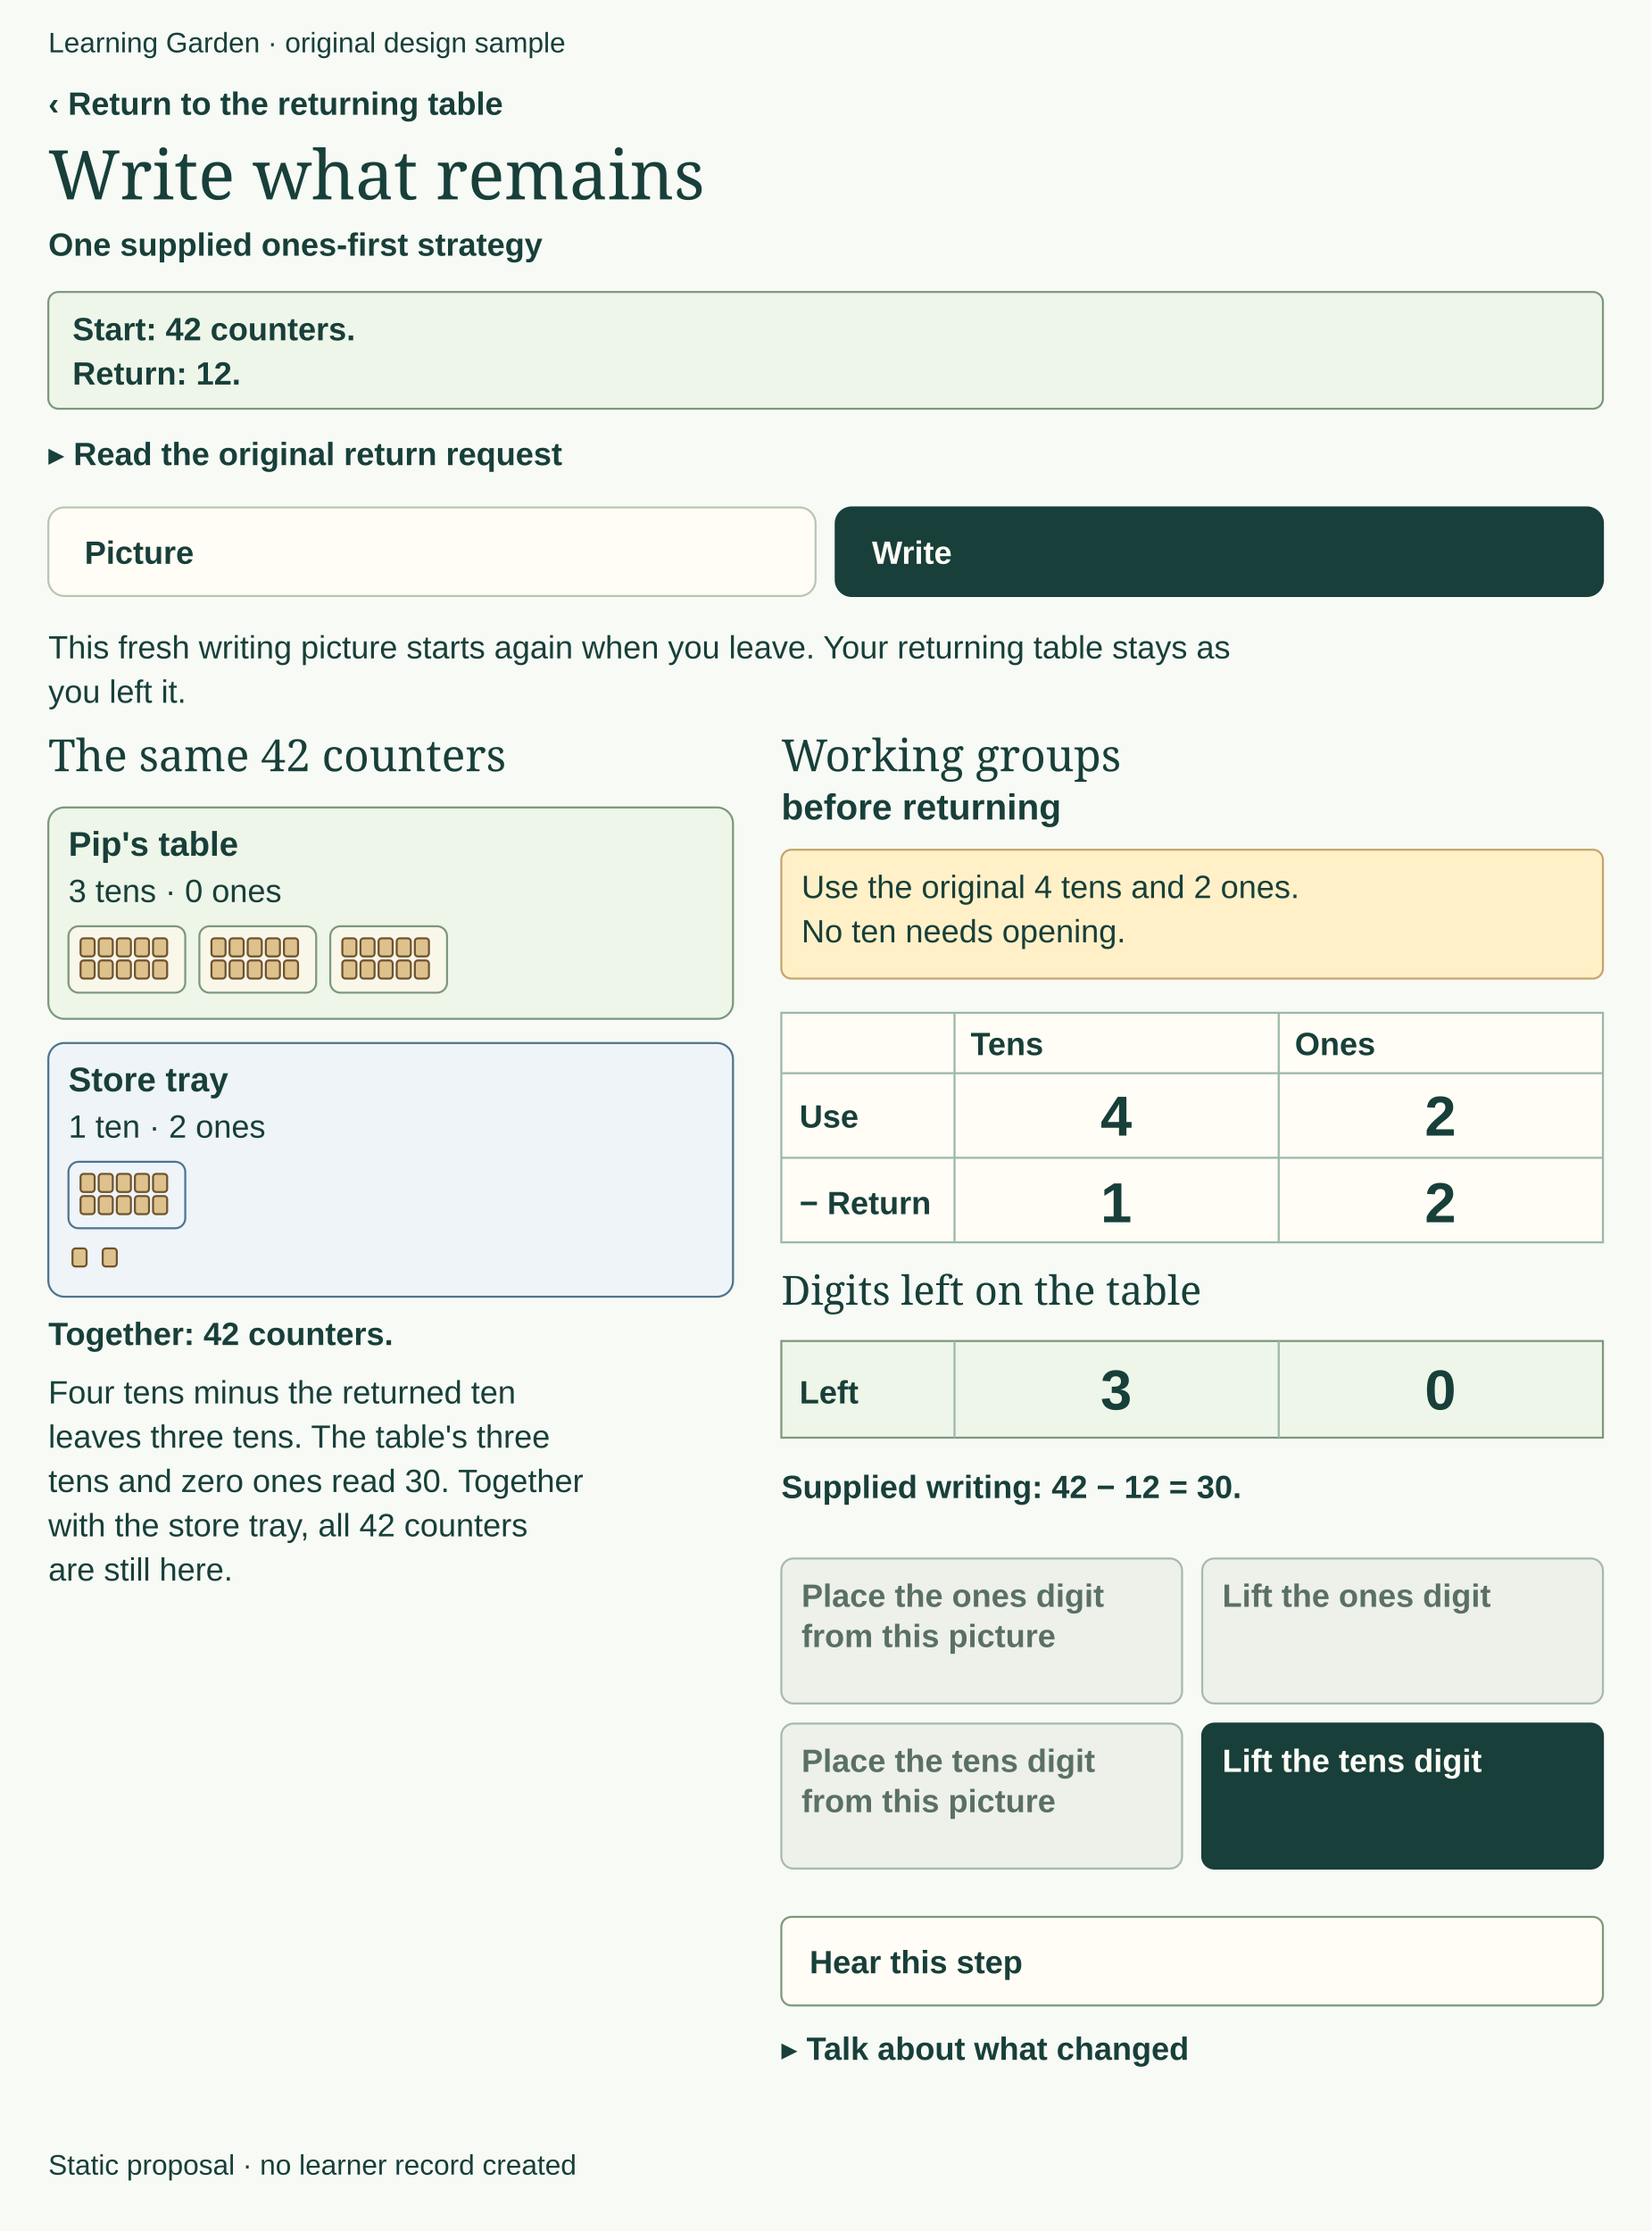
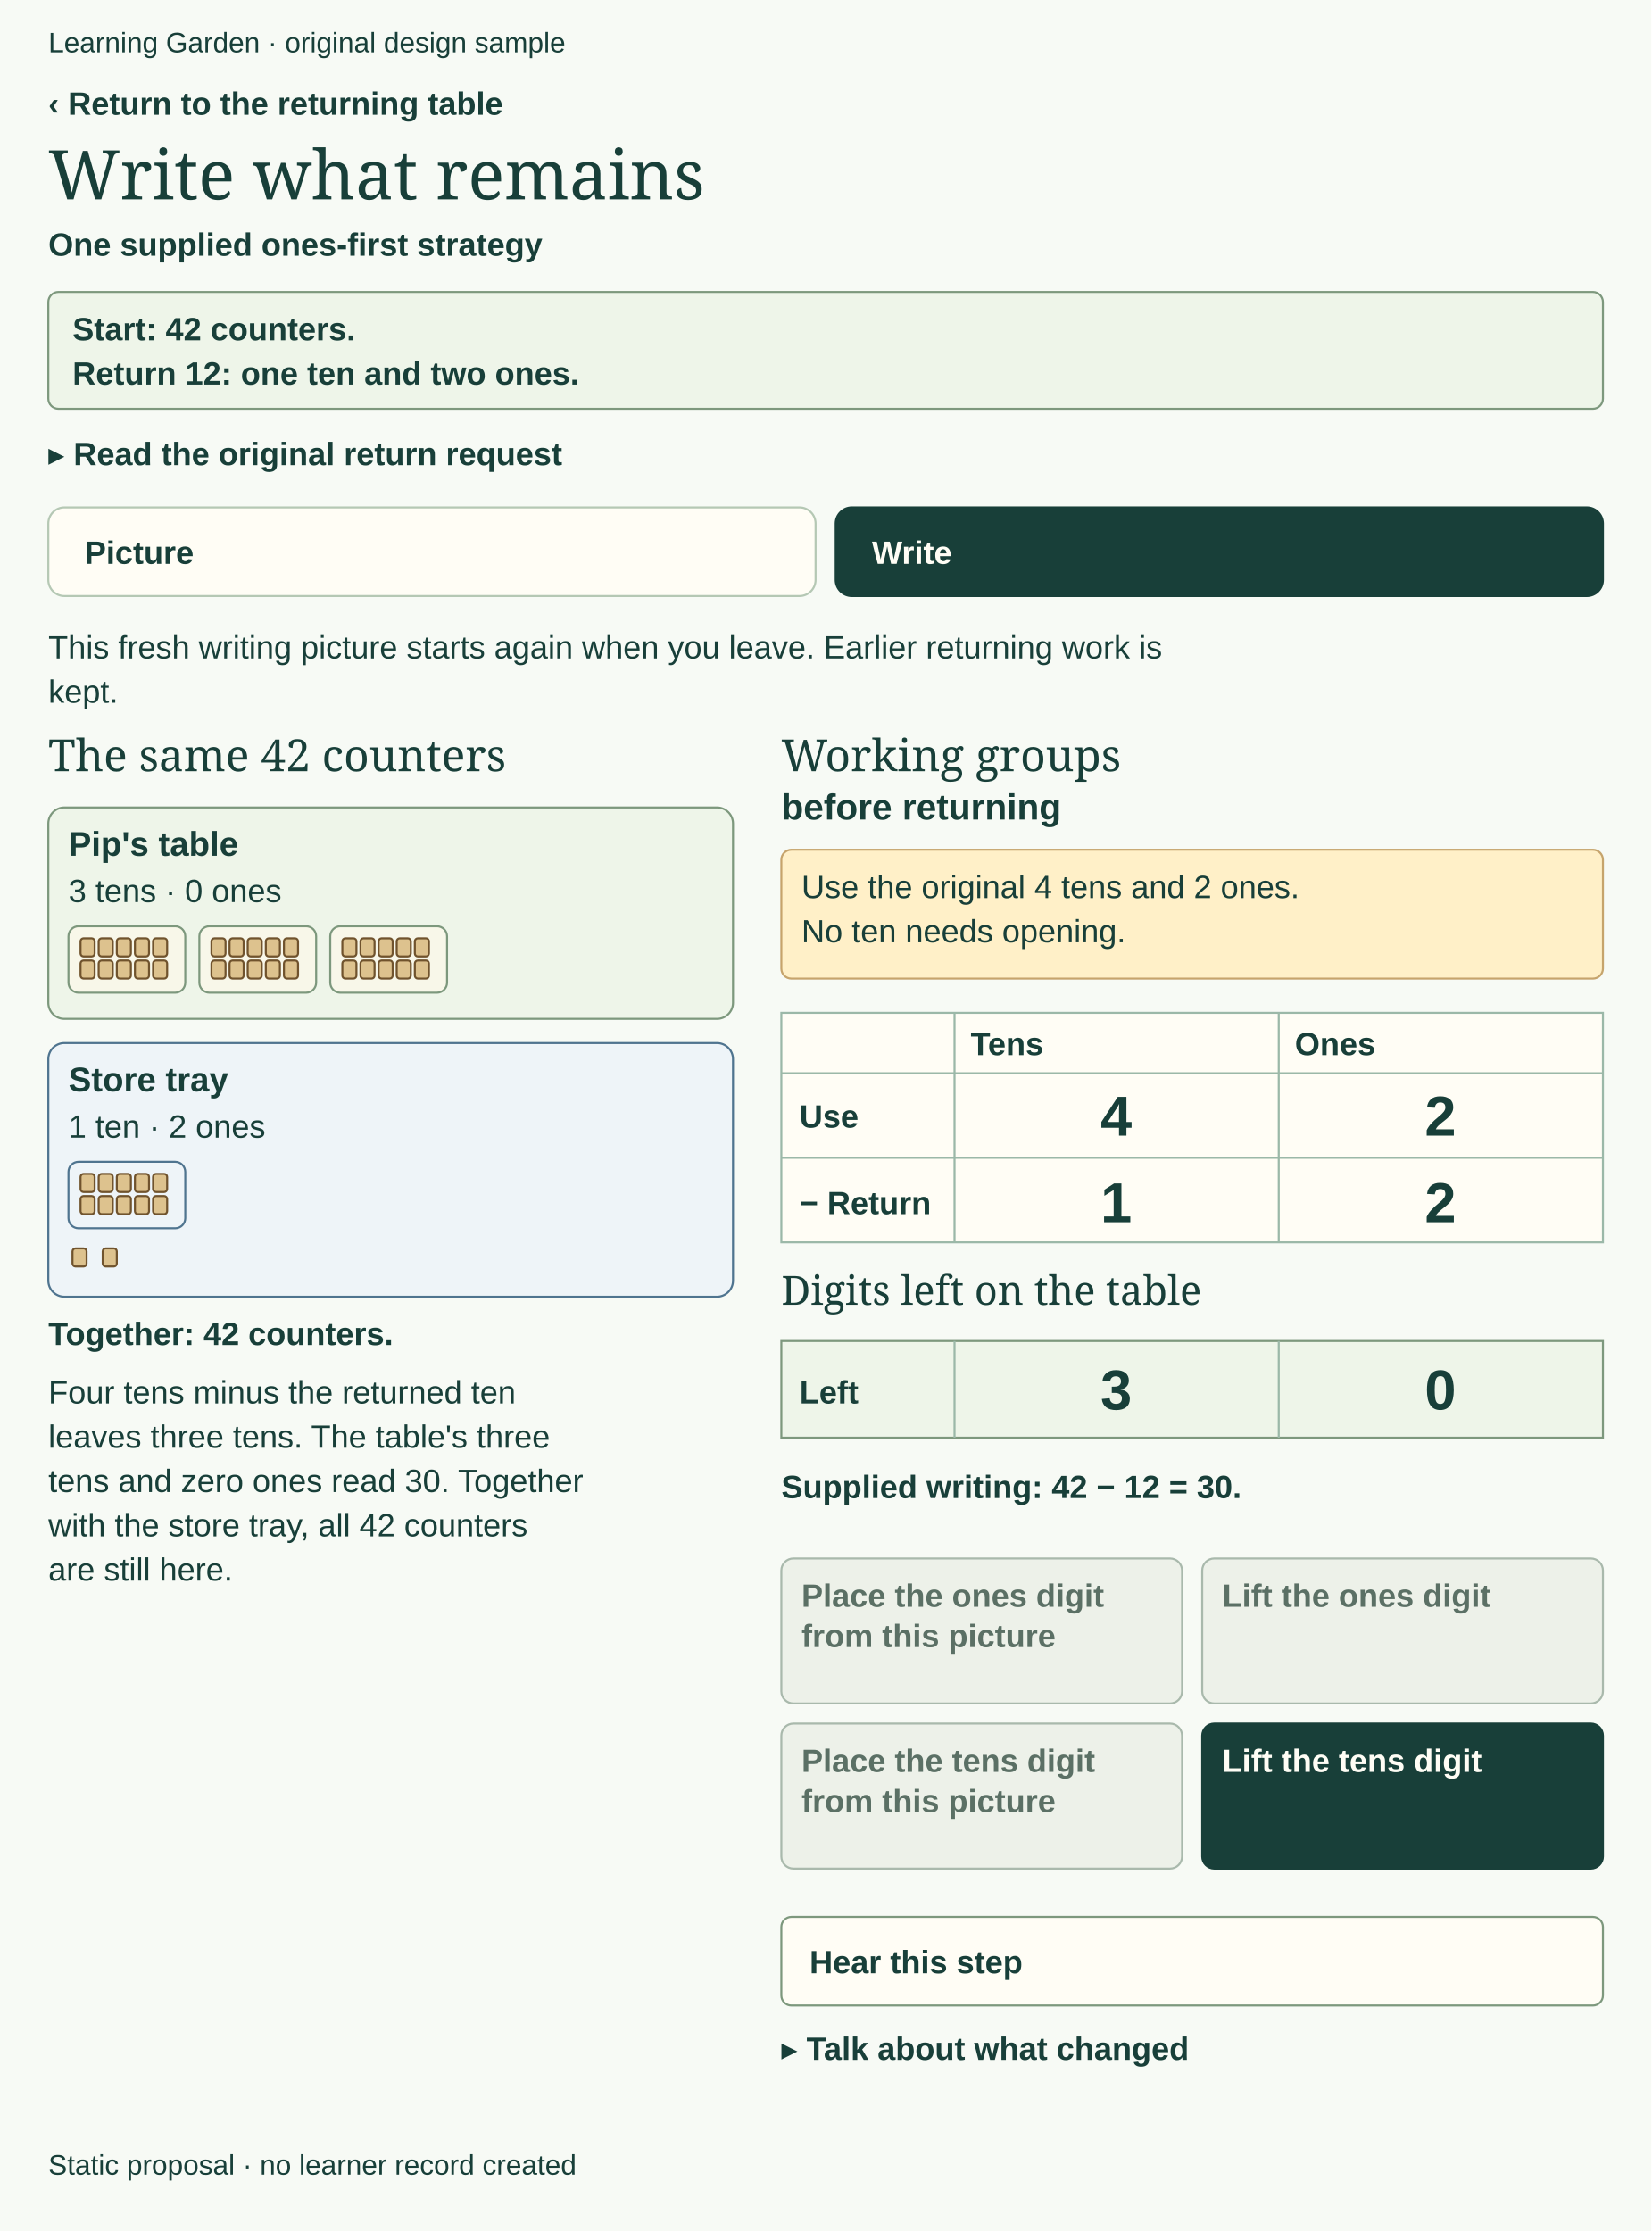
<svg xmlns="http://www.w3.org/2000/svg" width="820" height="1108" viewBox="0 0 820 1108" role="img" aria-labelledby="title desc">
  <rect width="100%" height="100%" fill="#f7faf5" />
  <text x="24" y="26" font-size="14" font-family="Trebuchet MS,Arial,sans-serif" font-weight="normal" fill="#183f39">Learning Garden · original design sample</text>
  <text x="24" y="57" font-size="16" font-family="Trebuchet MS,Arial,sans-serif" font-weight="bold" fill="#183f39">‹ Return to the returning table</text>
  <text x="24" y="99" font-size="34" font-family="Georgia,serif" font-weight="normal" fill="#183f39">Write what remains</text>
  <text x="24" y="127" font-size="16" font-family="Trebuchet MS,Arial,sans-serif" font-weight="bold" fill="#183f39">One supplied ones-first strategy</text>
  <rect x="24" y="145" width="772" height="58" rx="5" fill="#eef5e9" stroke="#7d987d" />
  <text x="36" y="169" font-size="16" font-family="Trebuchet MS,Arial,sans-serif" font-weight="bold" fill="#183f39">Start: 42 counters.</text>
-   <text x="36" y="191" font-size="16" font-family="Trebuchet MS,Arial,sans-serif" font-weight="bold" fill="#183f39">Return: 12.</text>
+   <text x="36" y="191" font-size="16" font-family="Trebuchet MS,Arial,sans-serif" font-weight="bold" fill="#183f39">Return 12: one ten and two ones.</text>
  <text x="24" y="231" font-size="16" font-family="Trebuchet MS,Arial,sans-serif" font-weight="bold" fill="#183f39">▸ Read the original return request</text>
  <rect x="24" y="252" width="381.0" height="44" rx="8" fill="#fffdf5" stroke="#b5c8b4" />
  <text x="42" y="280" font-size="16" font-family="Trebuchet MS,Arial,sans-serif" font-weight="bold" fill="#183f39">Picture</text>
  <rect x="415.0" y="252" width="381.0" height="44" rx="8" fill="#183f39" stroke="#183f39" />
  <text x="433.0" y="280" font-size="16" font-family="Trebuchet MS,Arial,sans-serif" font-weight="bold" fill="#fffdf5">Write</text>
-   <text x="24" y="327" font-size="16" font-family="Trebuchet MS,Arial,sans-serif" font-weight="normal" fill="#183f39">This fresh writing picture starts again when you leave. Your returning table stays as</text>
-   <text x="24" y="349" font-size="16" font-family="Trebuchet MS,Arial,sans-serif" font-weight="normal" fill="#183f39">you left it.</text>
+   <text x="24" y="327" font-size="16" font-family="Trebuchet MS,Arial,sans-serif" font-weight="normal" fill="#183f39">This fresh writing picture starts again when you leave. Earlier returning work is</text>
+   <text x="24" y="349" font-size="16" font-family="Trebuchet MS,Arial,sans-serif" font-weight="normal" fill="#183f39">kept.</text>
  <text x="24" y="383" font-size="22" font-family="Georgia,serif" font-weight="normal" fill="#183f39">The same 42 counters</text>
  <rect x="24" y="401" width="340" height="105" rx="8" fill="#eef5e9" stroke="#7d987d" />
  <text x="34" y="425" font-size="17" font-family="Trebuchet MS,Arial,sans-serif" font-weight="bold" fill="#183f39">Pip's table</text>
  <text x="34" y="448" font-size="16" font-family="Trebuchet MS,Arial,sans-serif" font-weight="normal" fill="#183f39">3 tens · 0 ones</text>
  <rect x="34" y="460" width="58" height="33" rx="5" fill="#f8f7e9" stroke="#7d987d" />
  <rect x="40" y="466" width="7" height="9" rx="1.5" fill="#ddc28e" stroke="#70532d" />
  <rect x="49" y="466" width="7" height="9" rx="1.5" fill="#ddc28e" stroke="#70532d" />
  <rect x="58" y="466" width="7" height="9" rx="1.5" fill="#ddc28e" stroke="#70532d" />
  <rect x="67" y="466" width="7" height="9" rx="1.5" fill="#ddc28e" stroke="#70532d" />
  <rect x="76" y="466" width="7" height="9" rx="1.5" fill="#ddc28e" stroke="#70532d" />
  <rect x="40" y="477" width="7" height="9" rx="1.5" fill="#ddc28e" stroke="#70532d" />
  <rect x="49" y="477" width="7" height="9" rx="1.5" fill="#ddc28e" stroke="#70532d" />
  <rect x="58" y="477" width="7" height="9" rx="1.5" fill="#ddc28e" stroke="#70532d" />
  <rect x="67" y="477" width="7" height="9" rx="1.5" fill="#ddc28e" stroke="#70532d" />
  <rect x="76" y="477" width="7" height="9" rx="1.5" fill="#ddc28e" stroke="#70532d" />
  <rect x="99" y="460" width="58" height="33" rx="5" fill="#f8f7e9" stroke="#7d987d" />
  <rect x="105" y="466" width="7" height="9" rx="1.5" fill="#ddc28e" stroke="#70532d" />
  <rect x="114" y="466" width="7" height="9" rx="1.5" fill="#ddc28e" stroke="#70532d" />
  <rect x="123" y="466" width="7" height="9" rx="1.5" fill="#ddc28e" stroke="#70532d" />
  <rect x="132" y="466" width="7" height="9" rx="1.5" fill="#ddc28e" stroke="#70532d" />
  <rect x="141" y="466" width="7" height="9" rx="1.5" fill="#ddc28e" stroke="#70532d" />
  <rect x="105" y="477" width="7" height="9" rx="1.5" fill="#ddc28e" stroke="#70532d" />
  <rect x="114" y="477" width="7" height="9" rx="1.5" fill="#ddc28e" stroke="#70532d" />
  <rect x="123" y="477" width="7" height="9" rx="1.5" fill="#ddc28e" stroke="#70532d" />
  <rect x="132" y="477" width="7" height="9" rx="1.5" fill="#ddc28e" stroke="#70532d" />
  <rect x="141" y="477" width="7" height="9" rx="1.5" fill="#ddc28e" stroke="#70532d" />
  <rect x="164" y="460" width="58" height="33" rx="5" fill="#f8f7e9" stroke="#7d987d" />
  <rect x="170" y="466" width="7" height="9" rx="1.5" fill="#ddc28e" stroke="#70532d" />
  <rect x="179" y="466" width="7" height="9" rx="1.5" fill="#ddc28e" stroke="#70532d" />
  <rect x="188" y="466" width="7" height="9" rx="1.5" fill="#ddc28e" stroke="#70532d" />
  <rect x="197" y="466" width="7" height="9" rx="1.5" fill="#ddc28e" stroke="#70532d" />
  <rect x="206" y="466" width="7" height="9" rx="1.5" fill="#ddc28e" stroke="#70532d" />
  <rect x="170" y="477" width="7" height="9" rx="1.5" fill="#ddc28e" stroke="#70532d" />
  <rect x="179" y="477" width="7" height="9" rx="1.5" fill="#ddc28e" stroke="#70532d" />
  <rect x="188" y="477" width="7" height="9" rx="1.5" fill="#ddc28e" stroke="#70532d" />
  <rect x="197" y="477" width="7" height="9" rx="1.5" fill="#ddc28e" stroke="#70532d" />
  <rect x="206" y="477" width="7" height="9" rx="1.5" fill="#ddc28e" stroke="#70532d" />
  <rect x="24" y="518" width="340" height="126" rx="8" fill="#eef4f8" stroke="#4f748f" />
  <text x="34" y="542" font-size="17" font-family="Trebuchet MS,Arial,sans-serif" font-weight="bold" fill="#183f39">Store tray</text>
  <text x="34" y="565" font-size="16" font-family="Trebuchet MS,Arial,sans-serif" font-weight="normal" fill="#183f39">1 ten · 2 ones</text>
  <rect x="34" y="577" width="58" height="33" rx="5" fill="#eef4f8" stroke="#4f748f" />
  <rect x="40" y="583" width="7" height="9" rx="1.5" fill="#ddc28e" stroke="#70532d" />
  <rect x="49" y="583" width="7" height="9" rx="1.5" fill="#ddc28e" stroke="#70532d" />
  <rect x="58" y="583" width="7" height="9" rx="1.5" fill="#ddc28e" stroke="#70532d" />
  <rect x="67" y="583" width="7" height="9" rx="1.5" fill="#ddc28e" stroke="#70532d" />
  <rect x="76" y="583" width="7" height="9" rx="1.5" fill="#ddc28e" stroke="#70532d" />
  <rect x="40" y="594" width="7" height="9" rx="1.5" fill="#ddc28e" stroke="#70532d" />
  <rect x="49" y="594" width="7" height="9" rx="1.5" fill="#ddc28e" stroke="#70532d" />
  <rect x="58" y="594" width="7" height="9" rx="1.5" fill="#ddc28e" stroke="#70532d" />
  <rect x="67" y="594" width="7" height="9" rx="1.5" fill="#ddc28e" stroke="#70532d" />
  <rect x="76" y="594" width="7" height="9" rx="1.5" fill="#ddc28e" stroke="#70532d" />
  <rect x="36" y="620" width="7" height="9" rx="1.5" fill="#ddc28e" stroke="#70532d" />
  <rect x="51" y="620" width="7" height="9" rx="1.5" fill="#ddc28e" stroke="#70532d" />
  <text x="24" y="668" font-size="16" font-family="Trebuchet MS,Arial,sans-serif" font-weight="bold" fill="#183f39">Together: 42 counters.</text>
  <text x="24" y="697" font-size="16" font-family="Trebuchet MS,Arial,sans-serif" font-weight="normal" fill="#183f39">Four tens minus the returned ten</text>
  <text x="24" y="719" font-size="16" font-family="Trebuchet MS,Arial,sans-serif" font-weight="normal" fill="#183f39">leaves three tens. The table's three</text>
  <text x="24" y="741" font-size="16" font-family="Trebuchet MS,Arial,sans-serif" font-weight="normal" fill="#183f39">tens and zero ones read 30. Together</text>
  <text x="24" y="763" font-size="16" font-family="Trebuchet MS,Arial,sans-serif" font-weight="normal" fill="#183f39">with the store tray, all 42 counters</text>
  <text x="24" y="785" font-size="16" font-family="Trebuchet MS,Arial,sans-serif" font-weight="normal" fill="#183f39">are still here.</text>
  <text x="388" y="383" font-size="22" font-family="Georgia,serif" font-weight="normal" fill="#183f39">Working groups</text>
  <text x="388" y="407" font-size="18" font-family="Trebuchet MS,Arial,sans-serif" font-weight="bold" fill="#183f39">before returning</text>
  <rect x="388" y="422" width="408" height="64" rx="5" fill="#fff0c8" stroke="#c6a46c" />
  <text x="398" y="446" font-size="16" font-family="Trebuchet MS,Arial,sans-serif" font-weight="normal" fill="#183f39">Use the original 4 tens and 2 ones.</text>
  <text x="398" y="468" font-size="16" font-family="Trebuchet MS,Arial,sans-serif" font-weight="normal" fill="#183f39">No ten needs opening.</text>
  <rect x="388" y="503" width="408" height="114" rx="0" fill="#fffdf5" stroke="#9bb8a8" />
  <path d="M388 533h408" stroke="#9bb8a8" />
  <path d="M388 575h408" stroke="#9bb8a8" />
  <path d="M474 503v114" stroke="#9bb8a8" />
  <path d="M635.0 503v114" stroke="#9bb8a8" />
  <text x="482" y="524" font-size="16" font-family="Trebuchet MS,Arial,sans-serif" font-weight="bold" fill="#183f39">Tens</text>
  <text x="643.0" y="524" font-size="16" font-family="Trebuchet MS,Arial,sans-serif" font-weight="bold" fill="#183f39">Ones</text>
  <text x="397" y="560" font-size="16" font-family="Trebuchet MS,Arial,sans-serif" font-weight="bold" fill="#183f39">Use</text>
  <text x="397" y="603" font-size="16" font-family="Trebuchet MS,Arial,sans-serif" font-weight="bold" fill="#183f39">− Return</text>
  <text x="546.5" y="564" font-size="28" font-family="Trebuchet MS,Arial,sans-serif" font-weight="bold" fill="#183f39">4</text>
  <text x="707.5" y="564" font-size="28" font-family="Trebuchet MS,Arial,sans-serif" font-weight="bold" fill="#183f39">2</text>
  <text x="546.5" y="607" font-size="28" font-family="Trebuchet MS,Arial,sans-serif" font-weight="bold" fill="#183f39">1</text>
  <text x="707.5" y="607" font-size="28" font-family="Trebuchet MS,Arial,sans-serif" font-weight="bold" fill="#183f39">2</text>
  <text x="388" y="648" font-size="20" font-family="Georgia,serif" font-weight="normal" fill="#183f39">Digits left on the table</text>
  <rect x="388" y="666" width="408" height="48" rx="0" fill="#eef5e9" stroke="#7d987d" />
  <path d="M474 666v48" stroke="#9bb8a8" />
  <path d="M635.0 666v48" stroke="#9bb8a8" />
  <text x="397" y="697" font-size="16" font-family="Trebuchet MS,Arial,sans-serif" font-weight="bold" fill="#183f39">Left</text>
  <text x="546.5" y="700" font-size="28" font-family="Trebuchet MS,Arial,sans-serif" font-weight="bold" fill="#183f39">3</text>
  <text x="707.5" y="700" font-size="28" font-family="Trebuchet MS,Arial,sans-serif" font-weight="bold" fill="#183f39">0</text>
  <text x="388" y="744" font-size="16" font-family="Trebuchet MS,Arial,sans-serif" font-weight="bold" fill="#183f39">Supplied writing: 42 − 12 = 30.</text>
  <rect x="388.0" y="774" width="199.0" height="72" rx="6" fill="#edf1e9" stroke="#a9b9ac" />
  <text x="398.0" y="798" font-size="16" font-family="Trebuchet MS,Arial,sans-serif" font-weight="bold" fill="#5b7065">Place the ones digit</text>
  <text x="398.0" y="818" font-size="16" font-family="Trebuchet MS,Arial,sans-serif" font-weight="bold" fill="#5b7065">from this picture</text>
  <rect x="597.0" y="774" width="199.0" height="72" rx="6" fill="#edf1e9" stroke="#a9b9ac" />
  <text x="607.0" y="798" font-size="16" font-family="Trebuchet MS,Arial,sans-serif" font-weight="bold" fill="#5b7065">Lift the ones digit</text>
  <rect x="388.0" y="856" width="199.0" height="72" rx="6" fill="#edf1e9" stroke="#a9b9ac" />
  <text x="398.0" y="880" font-size="16" font-family="Trebuchet MS,Arial,sans-serif" font-weight="bold" fill="#5b7065">Place the tens digit</text>
  <text x="398.0" y="900" font-size="16" font-family="Trebuchet MS,Arial,sans-serif" font-weight="bold" fill="#5b7065">from this picture</text>
  <rect x="597.0" y="856" width="199.0" height="72" rx="6" fill="#183f39" stroke="#183f39" />
  <text x="607.0" y="880" font-size="16" font-family="Trebuchet MS,Arial,sans-serif" font-weight="bold" fill="#fffdf5">Lift the tens digit</text>
  <rect x="388" y="952" width="408" height="44" rx="5" fill="#fffdf5" stroke="#7d987d" />
  <text x="402" y="980" font-size="16" font-family="Trebuchet MS,Arial,sans-serif" font-weight="bold" fill="#183f39">Hear this step</text>
  <text x="388" y="1023" font-size="16" font-family="Trebuchet MS,Arial,sans-serif" font-weight="bold" fill="#183f39">▸ Talk about what changed</text>
  <text x="24" y="1080" font-size="14" font-family="Trebuchet MS,Arial,sans-serif" font-weight="normal" fill="#183f39">Static proposal · no learner record created</text>
</svg>
